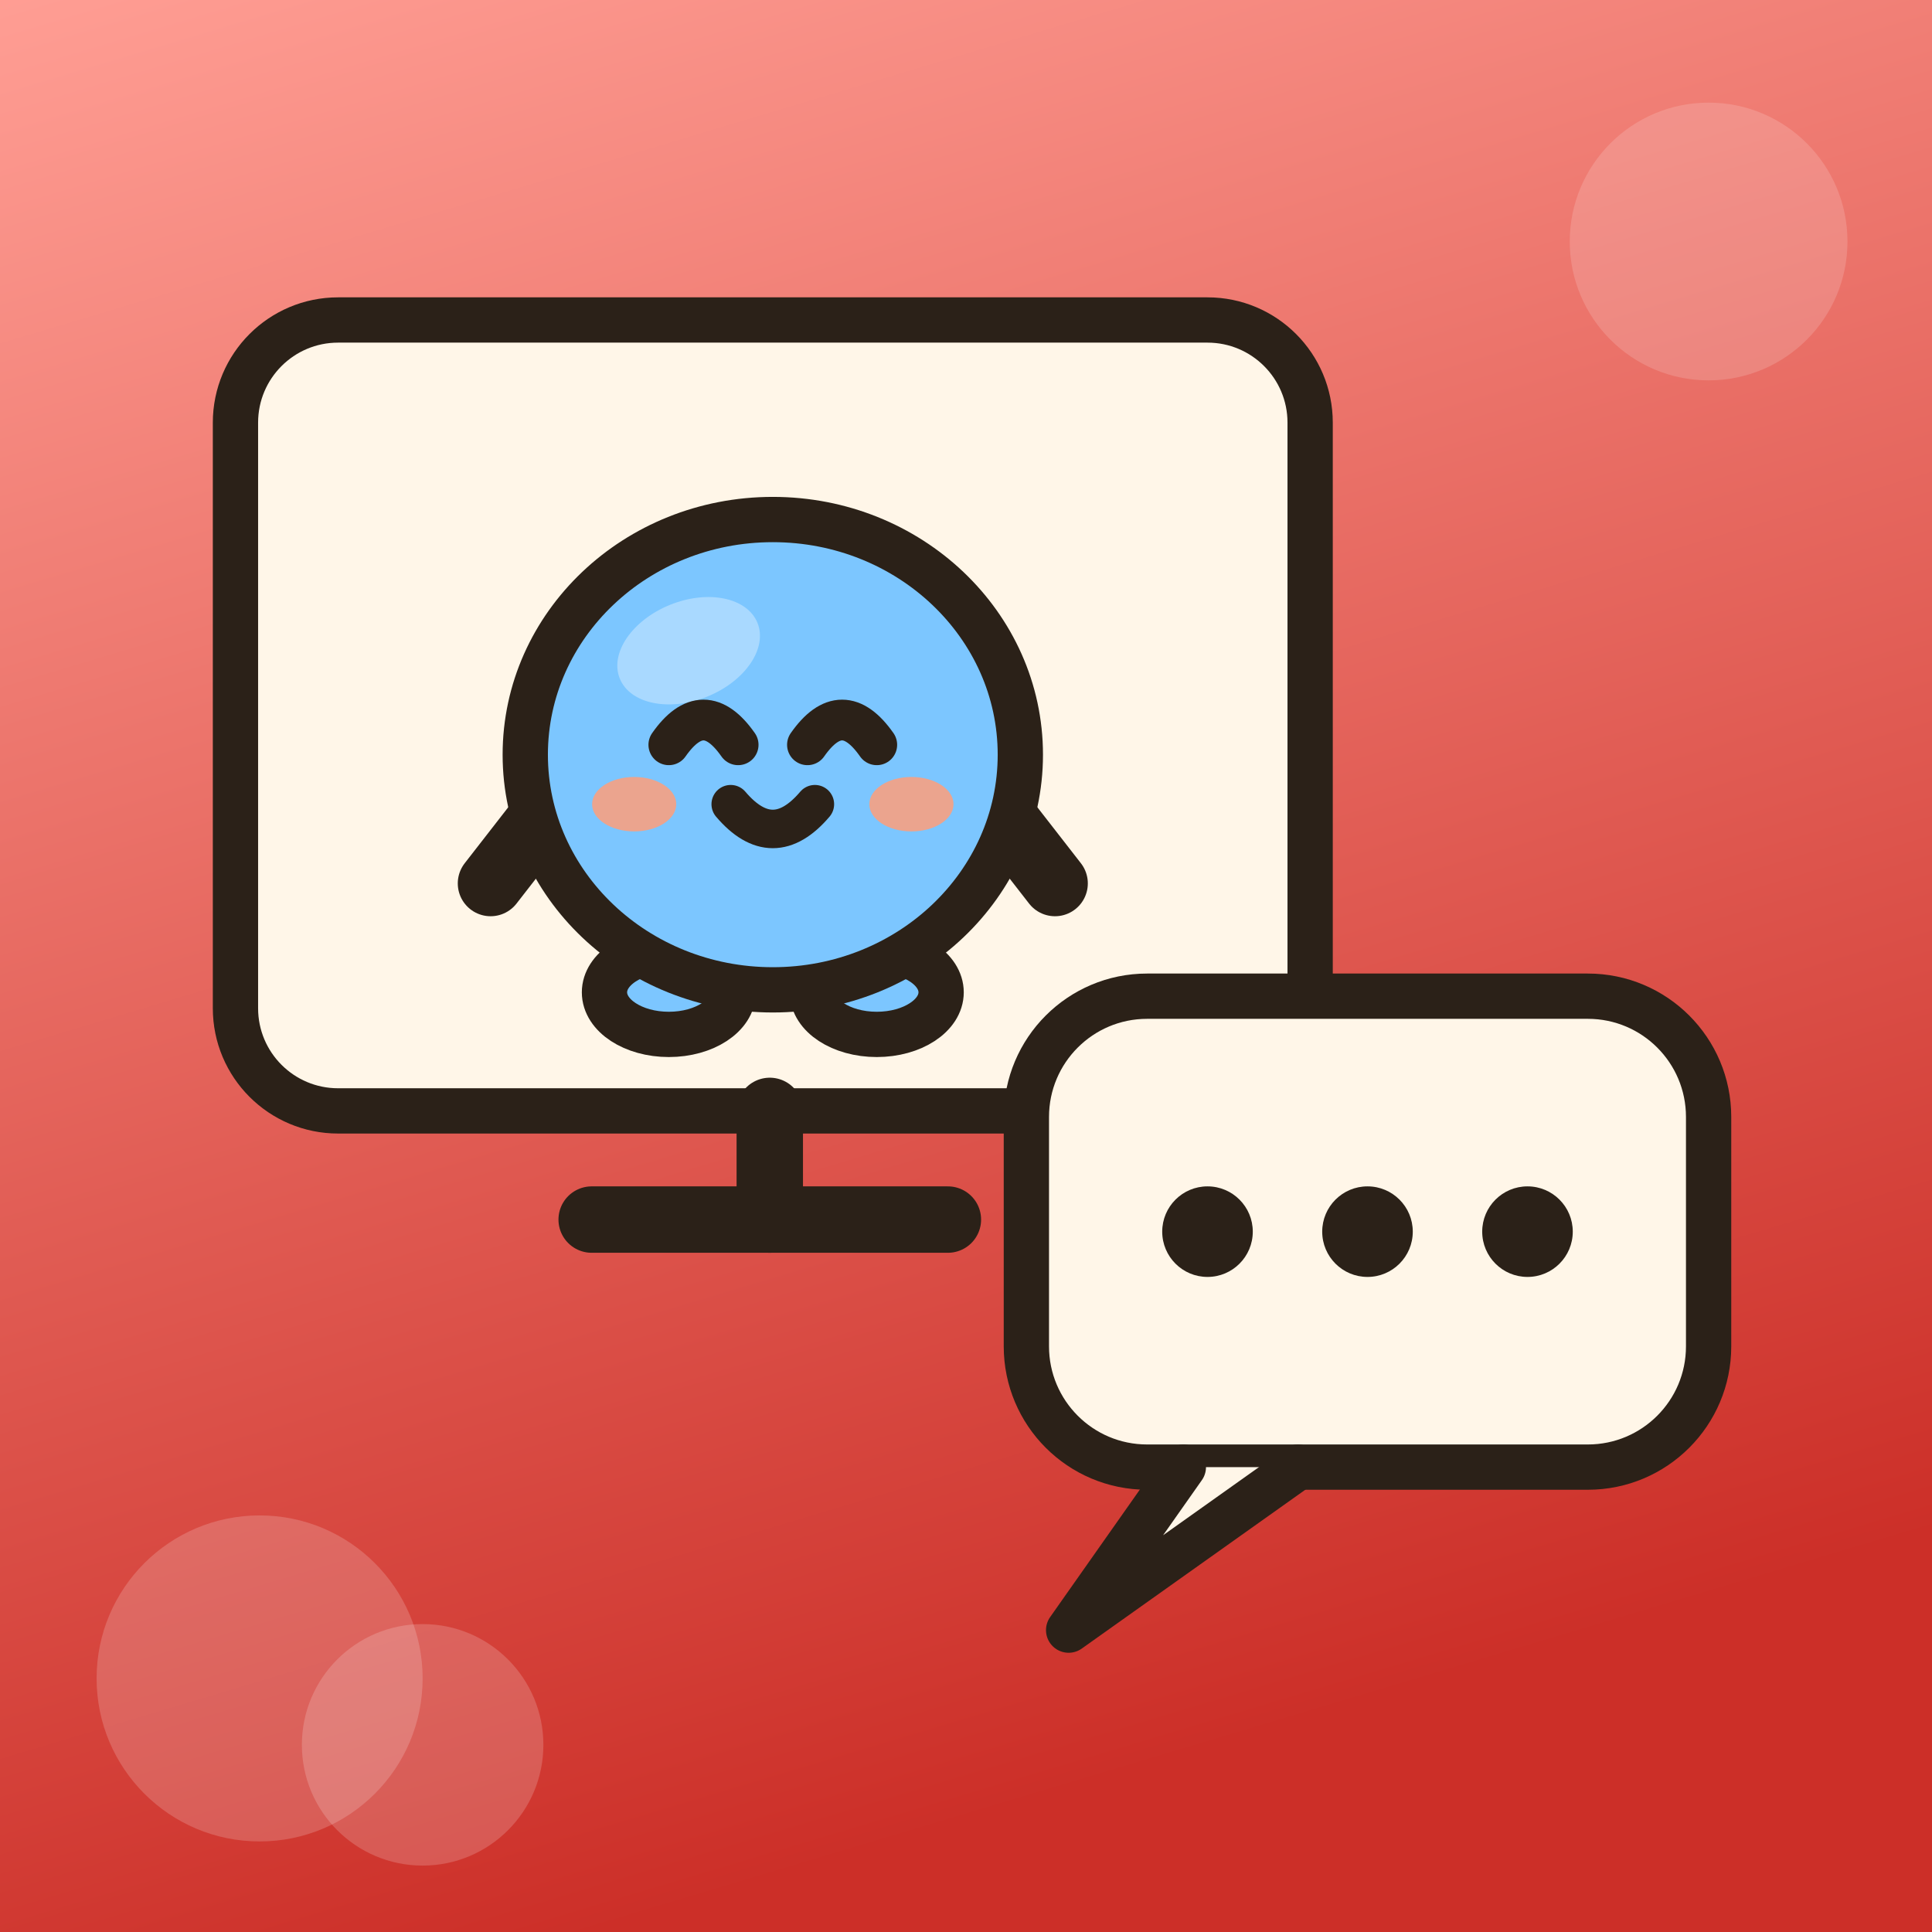
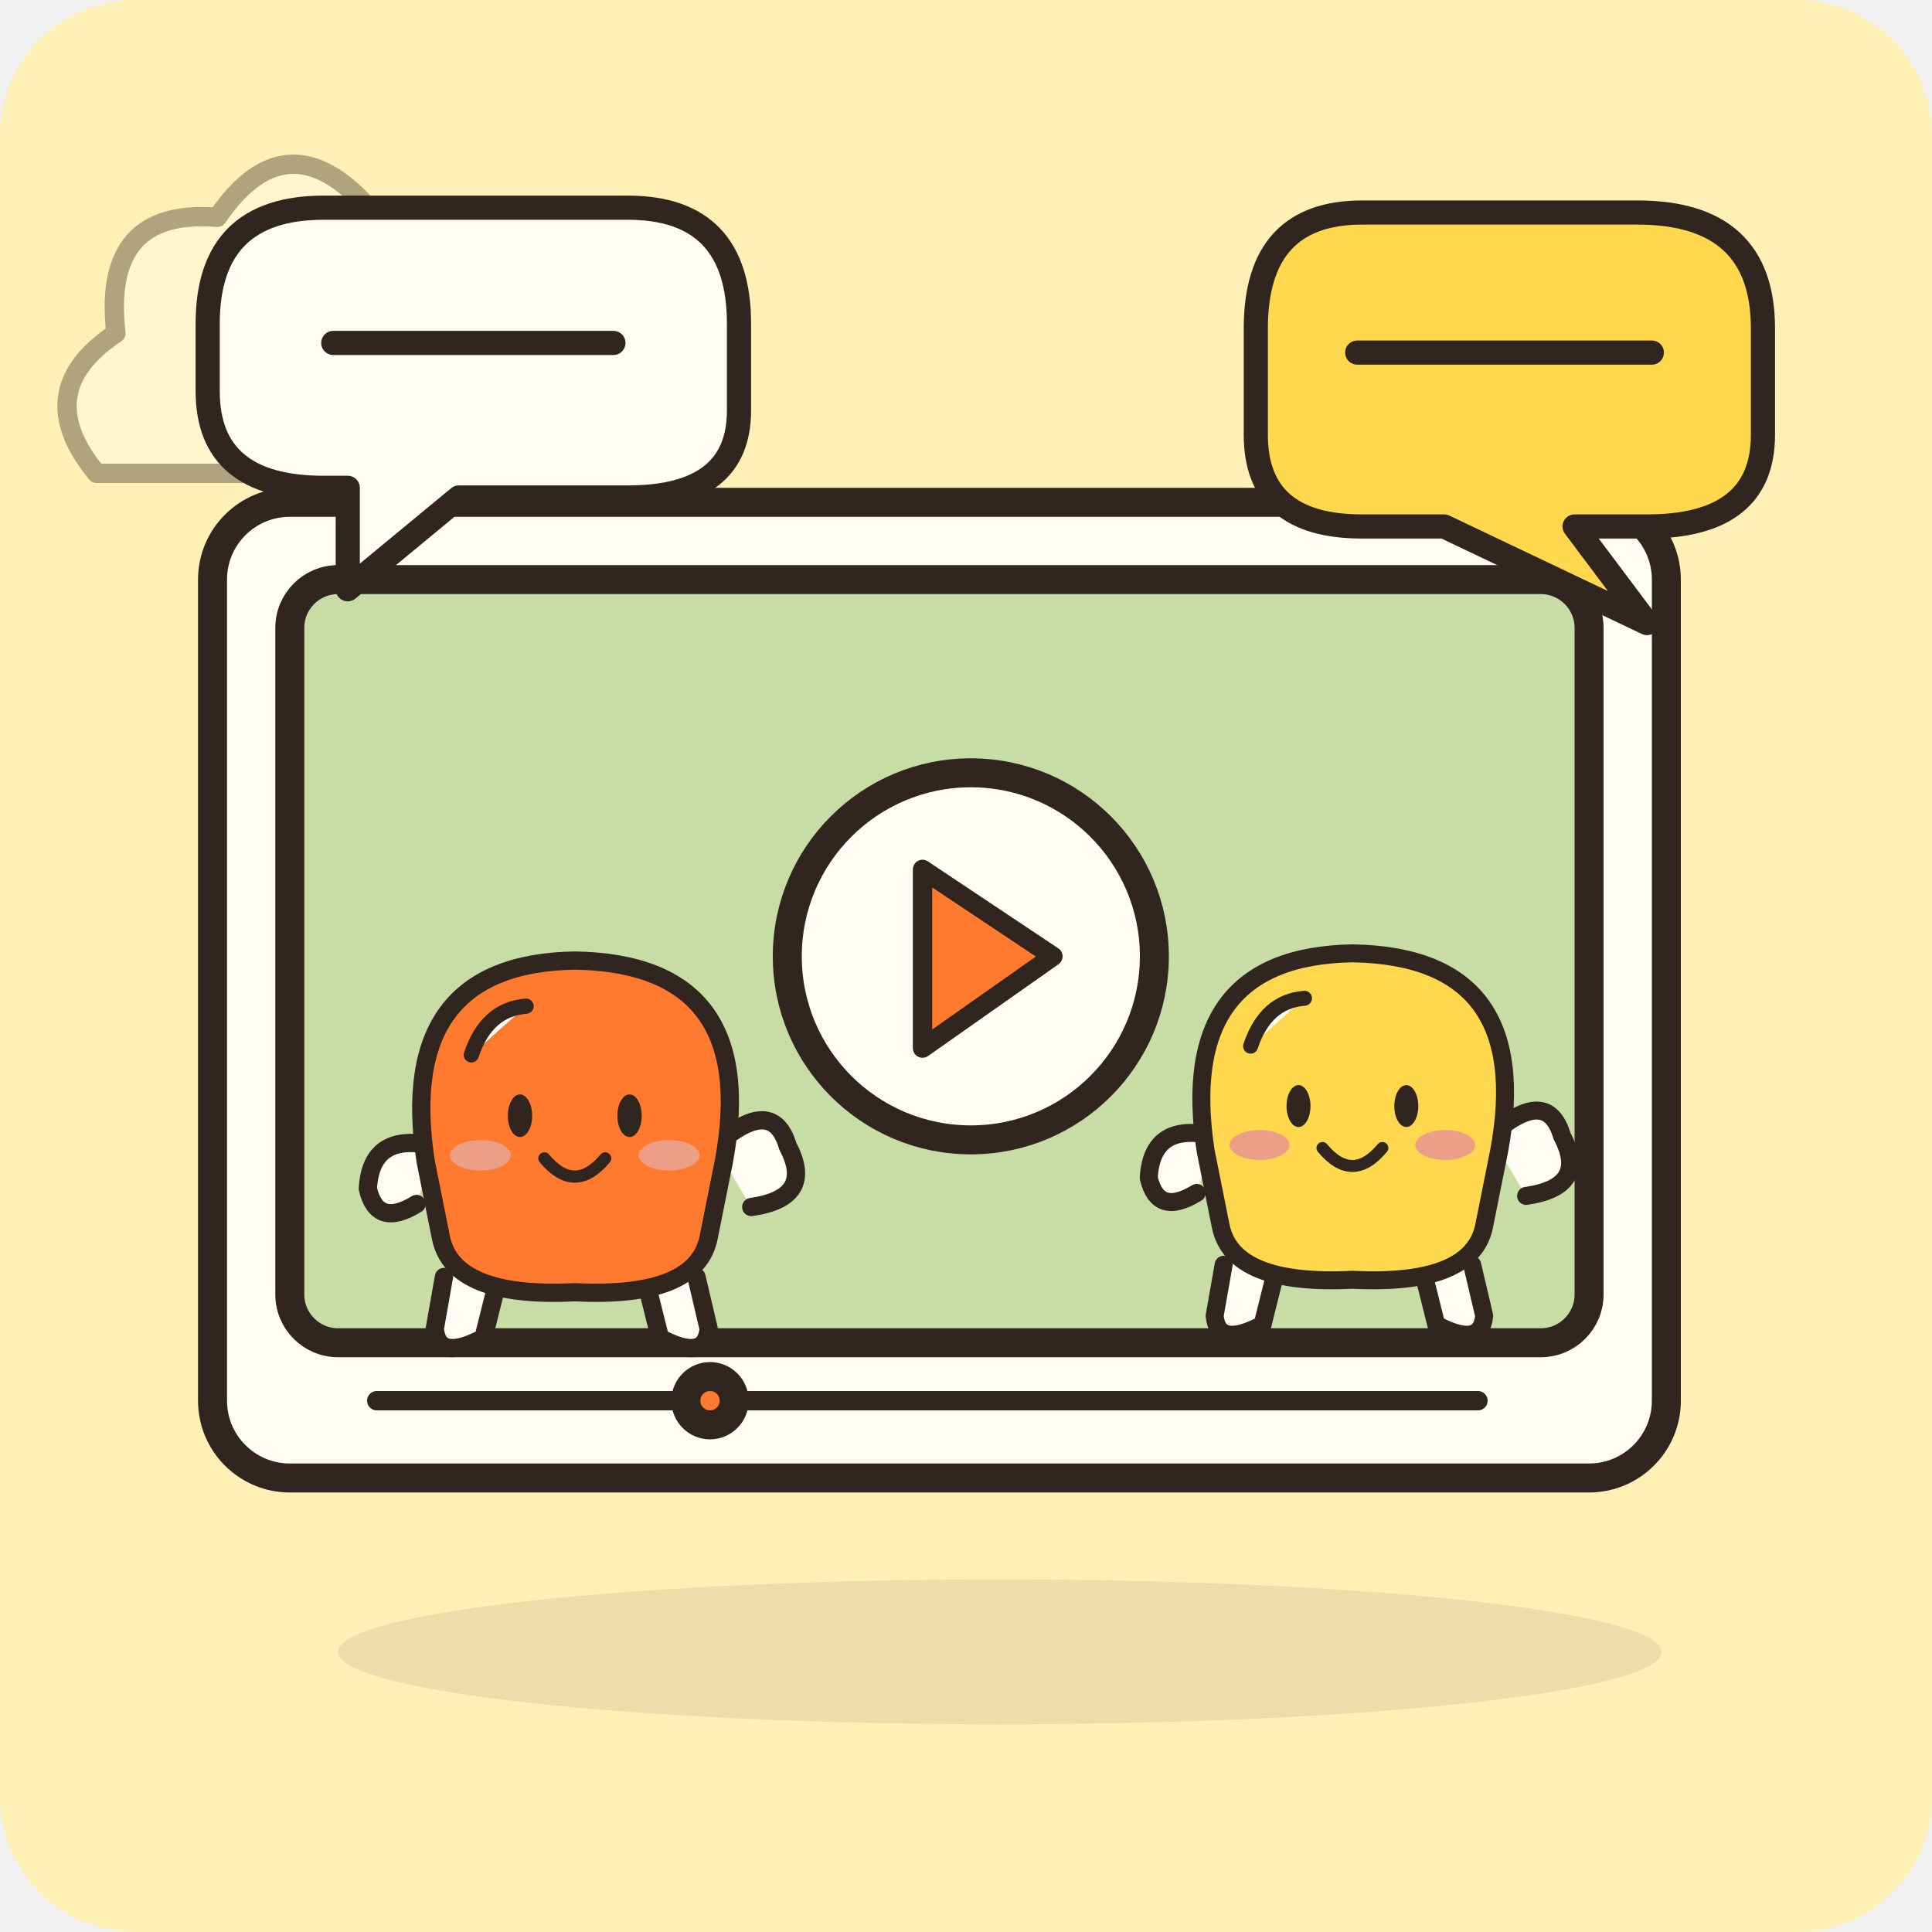
- <svg xmlns="http://www.w3.org/2000/svg" viewBox="0 0 640 640" width="640" height="640" role="img">
-   <defs>
-     <linearGradient id="bg" x1="0" y1="0" x2=".3" y2="1">
-       <stop offset="0" stop-color="#ff9e94" />
-       <stop offset="1" stop-color="#cc2f28" />
-     </linearGradient>
-   </defs>
-   <rect width="640" height="640" fill="url(#bg)" />
-   <circle cx="86" cy="556" r="54" fill="#fff" opacity=".18" />
-   <circle cx="140" cy="578" r="40" fill="#fff" opacity=".18" />
-   <circle cx="566" cy="80" r="46" fill="#fff" opacity=".16" />
-   <g fill="none" stroke="#2b2118" stroke-width="15" stroke-linecap="round" stroke-linejoin="round">
-     <rect x="78" y="106" width="356" height="262" rx="34" fill="#fff6e8" />
-     <ellipse cx="221.56" cy="328.72" rx="21.32" ry="13.94" fill="#7cc6ff" />
-     <ellipse cx="290.44" cy="328.72" rx="21.32" ry="13.94" fill="#7cc6ff" />
-     <path d="M185.48 263.12L162.52 292.64" fill="none" stroke-linecap="round" stroke-width="21.75" stroke="#2b2118" />
-     <path d="M326.52 263.12L349.48 292.64" fill="none" stroke-linecap="round" stroke-width="21.75" stroke="#2b2118" />
-     <ellipse cx="256" cy="250" rx="82" ry="77.9" fill="#7cc6ff" />
-     <ellipse cx="228.12" cy="215.56" rx="24.6" ry="16.4" fill="#fff" opacity=".34" stroke="none" transform="rotate(-22 228.12 215.56)" />
-     <ellipse cx="210.08" cy="266.4" rx="13.94" ry="9.02" fill="#ff9d7a" opacity=".85" stroke="none" />
-     <ellipse cx="301.92" cy="266.4" rx="13.94" ry="9.02" fill="#ff9d7a" opacity=".85" stroke="none" />
-     <path d="M221.56 246.72q11.48 -16.4 22.96 0" fill="none" stroke="#2b2118" stroke-width="13.5" stroke-linecap="round" />
-     <path d="M267.48 246.72q11.48 -16.4 22.96 0" fill="none" stroke="#2b2118" stroke-width="13.5" stroke-linecap="round" />
-     <path d="M242.06 266.4q13.94 16.4 27.88 0" fill="none" stroke="#2b2118" stroke-width="12.75" stroke-linecap="round" />
-     <path d="M196 404h118" stroke-width="22" />
-     <path d="M255 368v36" stroke-width="22" />
-     <rect x="340" y="330" width="226" height="156" rx="40" fill="#fff6e8" />
-     <circle cx="400" cy="408" r="15" fill="#2b2118" stroke="none" />
-     <circle cx="453" cy="408" r="15" fill="#2b2118" stroke="none" />
-     <circle cx="506" cy="408" r="15" fill="#2b2118" stroke="none" />
-     <path d="M392 486l-38 54 76-54" fill="#fff6e8" />
+ <svg xmlns="http://www.w3.org/2000/svg" viewBox="0 0 400 400" role="img" aria-labelledby="title">
+   <g stroke-linejoin="round" stroke-linecap="round">
+     <rect width="400" height="400" rx="28" fill="#FFF0B6" />
+     <ellipse cx="207" cy="342" rx="137" ry="15" fill="#30251F" opacity=".09" />
+     <g opacity=".38">
+       <path d="M20 98 Q6 81 24 69 Q21 43 45 45 Q60 23 78 45 Q105 43 105 69 Q128 82 110 98Z" fill="#FFFCF5" stroke="#30251F" stroke-width="4" stroke-linecap="round" stroke-linejoin="round" />
+     </g>
+     <rect x="44" y="104" width="301" height="202" rx="16" fill="#FFFCF5" stroke="#30251F" stroke-width="6" />
+     <rect x="60" y="120" width="269" height="158" rx="10" fill="#C8DDA5" stroke="#30251F" stroke-width="6" />
+     <g transform="translate(119 231) scale(0.63)">
+       <path d="M-25 53 L-30 73 Q-45 81 -46 70 L-43 53" fill="#FFFCF5" stroke="#30251F" stroke-width="6" stroke-linecap="round" stroke-linejoin="round" />
+       <path d="M23 53 L28 73 Q43 81 44 70 L40 53" fill="#FFFCF5" stroke="#30251F" stroke-width="6" stroke-linecap="round" stroke-linejoin="round" />
+       <path d="M-46 10 Q-67 5 -68 24 Q-65 37 -52 29" fill="#FFFCF5" stroke="#30251F" stroke-width="6" stroke-linecap="round" stroke-linejoin="round" />
+       <path d="M46 10 Q65 -7 70 10 Q79 27 58 30" fill="#FFFCF5" stroke="#30251F" stroke-width="6" stroke-linecap="round" stroke-linejoin="round" />
+       <path d="M-49 15 Q-59 -50 0 -51 Q61 -50 49 15 L44 40 Q40 60 0 58 Q-40 60 -44 40 Z" fill="#FF7A2F" stroke="#30251F" stroke-width="6" stroke-linecap="round" stroke-linejoin="round" />
+       <path d="M-34 -20 Q-29 -35 -16 -36" fill="#FFFCF5" stroke="#30251F" stroke-width="5" stroke-linecap="round" stroke-linejoin="round" />
+       <g transform="translate(0 0) scale(1)">
+         <ellipse cx="-18" cy="0" rx="4" ry="7" fill="#30251F" />
+         <ellipse cx="18" cy="0" rx="4" ry="7" fill="#30251F" />
+         <ellipse cx="-31" cy="13" rx="10" ry="5" fill="#ED9E87" />
+         <ellipse cx="31" cy="13" rx="10" ry="5" fill="#ED9E87" />
+         <path d="M-10 14 Q0 26 10 14" fill="none" stroke="#30251F" stroke-width="4" stroke-linecap="round" stroke-linejoin="round" />
+       </g>
+     </g>
+     <g transform="translate(280 229) scale(0.62)">
+       <path d="M-25 53 L-30 73 Q-45 81 -46 70 L-43 53" fill="#FFFCF5" stroke="#30251F" stroke-width="6" stroke-linecap="round" stroke-linejoin="round" />
+       <path d="M23 53 L28 73 Q43 81 44 70 L40 53" fill="#FFFCF5" stroke="#30251F" stroke-width="6" stroke-linecap="round" stroke-linejoin="round" />
+       <path d="M-46 10 Q-67 5 -68 24 Q-65 37 -52 29" fill="#FFFCF5" stroke="#30251F" stroke-width="6" stroke-linecap="round" stroke-linejoin="round" />
+       <path d="M46 10 Q65 -7 70 10 Q79 27 58 30" fill="#FFFCF5" stroke="#30251F" stroke-width="6" stroke-linecap="round" stroke-linejoin="round" />
+       <path d="M-49 15 Q-59 -50 0 -51 Q61 -50 49 15 L44 40 Q40 60 0 58 Q-40 60 -44 40 Z" fill="#FFD84D" stroke="#30251F" stroke-width="6" stroke-linecap="round" stroke-linejoin="round" />
+       <path d="M-34 -20 Q-29 -35 -16 -36" fill="#FFFCF5" stroke="#30251F" stroke-width="5" stroke-linecap="round" stroke-linejoin="round" />
+       <g transform="translate(0 0) scale(1)">
+         <ellipse cx="-18" cy="0" rx="4" ry="7" fill="#30251F" />
+         <ellipse cx="18" cy="0" rx="4" ry="7" fill="#30251F" />
+         <ellipse cx="-31" cy="13" rx="10" ry="5" fill="#ED9E87" />
+         <ellipse cx="31" cy="13" rx="10" ry="5" fill="#ED9E87" />
+         <path d="M-10 14 Q0 26 10 14" fill="none" stroke="#30251F" stroke-width="4" stroke-linecap="round" stroke-linejoin="round" />
+       </g>
+     </g>
+     <circle cx="201" cy="198" r="38" fill="#FFFCF5" stroke="#30251F" stroke-width="6" />
+     <path d="M191 180L218 198L191 217Z" fill="#FF7A2F" stroke="#30251F" stroke-width="4" stroke-linecap="round" stroke-linejoin="round" />
+     <path d="M43 67Q43 43 67 43H130Q153 43 153 67V85Q153 103 130 103H95L72 122V101H67Q43 101 43 81Z" fill="#FFFCF5" stroke="#30251F" stroke-width="5" stroke-linecap="round" stroke-linejoin="round" />
+     <path d="M260 68Q260 44 282 44H339Q365 44 365 68V90Q365 109 341 109H326L341 129L299 109H282Q260 109 260 90Z" fill="#FFD84D" stroke="#30251F" stroke-width="5" stroke-linecap="round" stroke-linejoin="round" />
+     <path d="M69 71H127 M281 73H342" fill="none" stroke="#30251F" stroke-width="5" stroke-linecap="round" stroke-linejoin="round" />
+     <path d="M78 290H306" fill="none" stroke="#30251F" stroke-width="4" stroke-linecap="round" stroke-linejoin="round" />
+     <circle cx="147" cy="290" r="5" fill="#FF7A2F" stroke="#30251F" stroke-width="6" />
  </g>
</svg>
